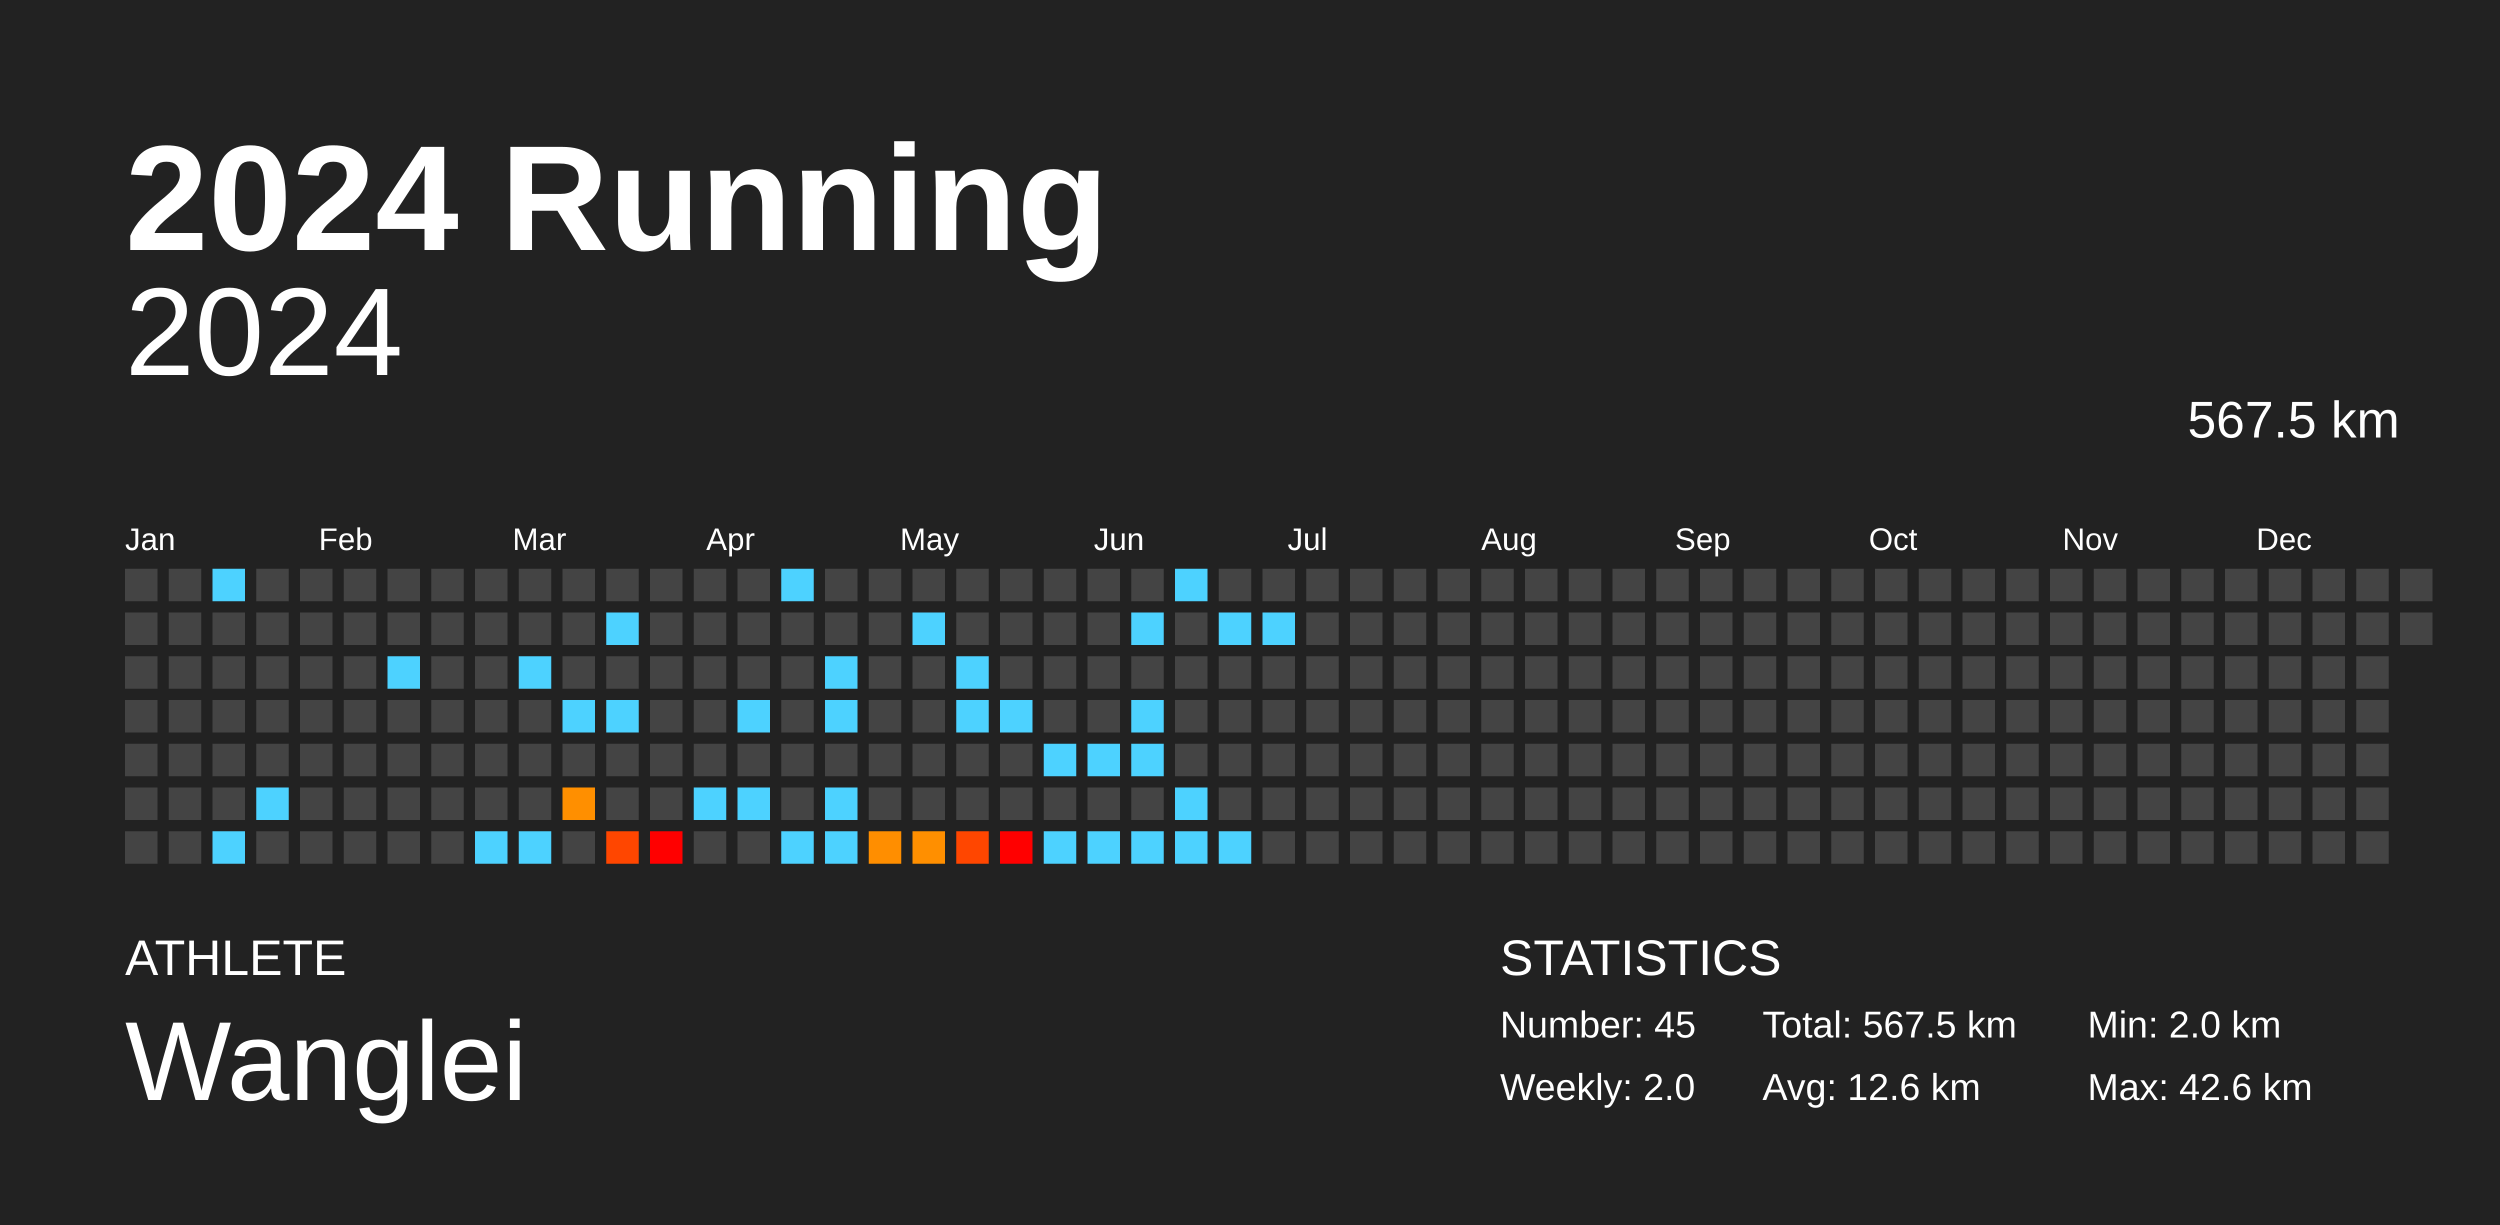
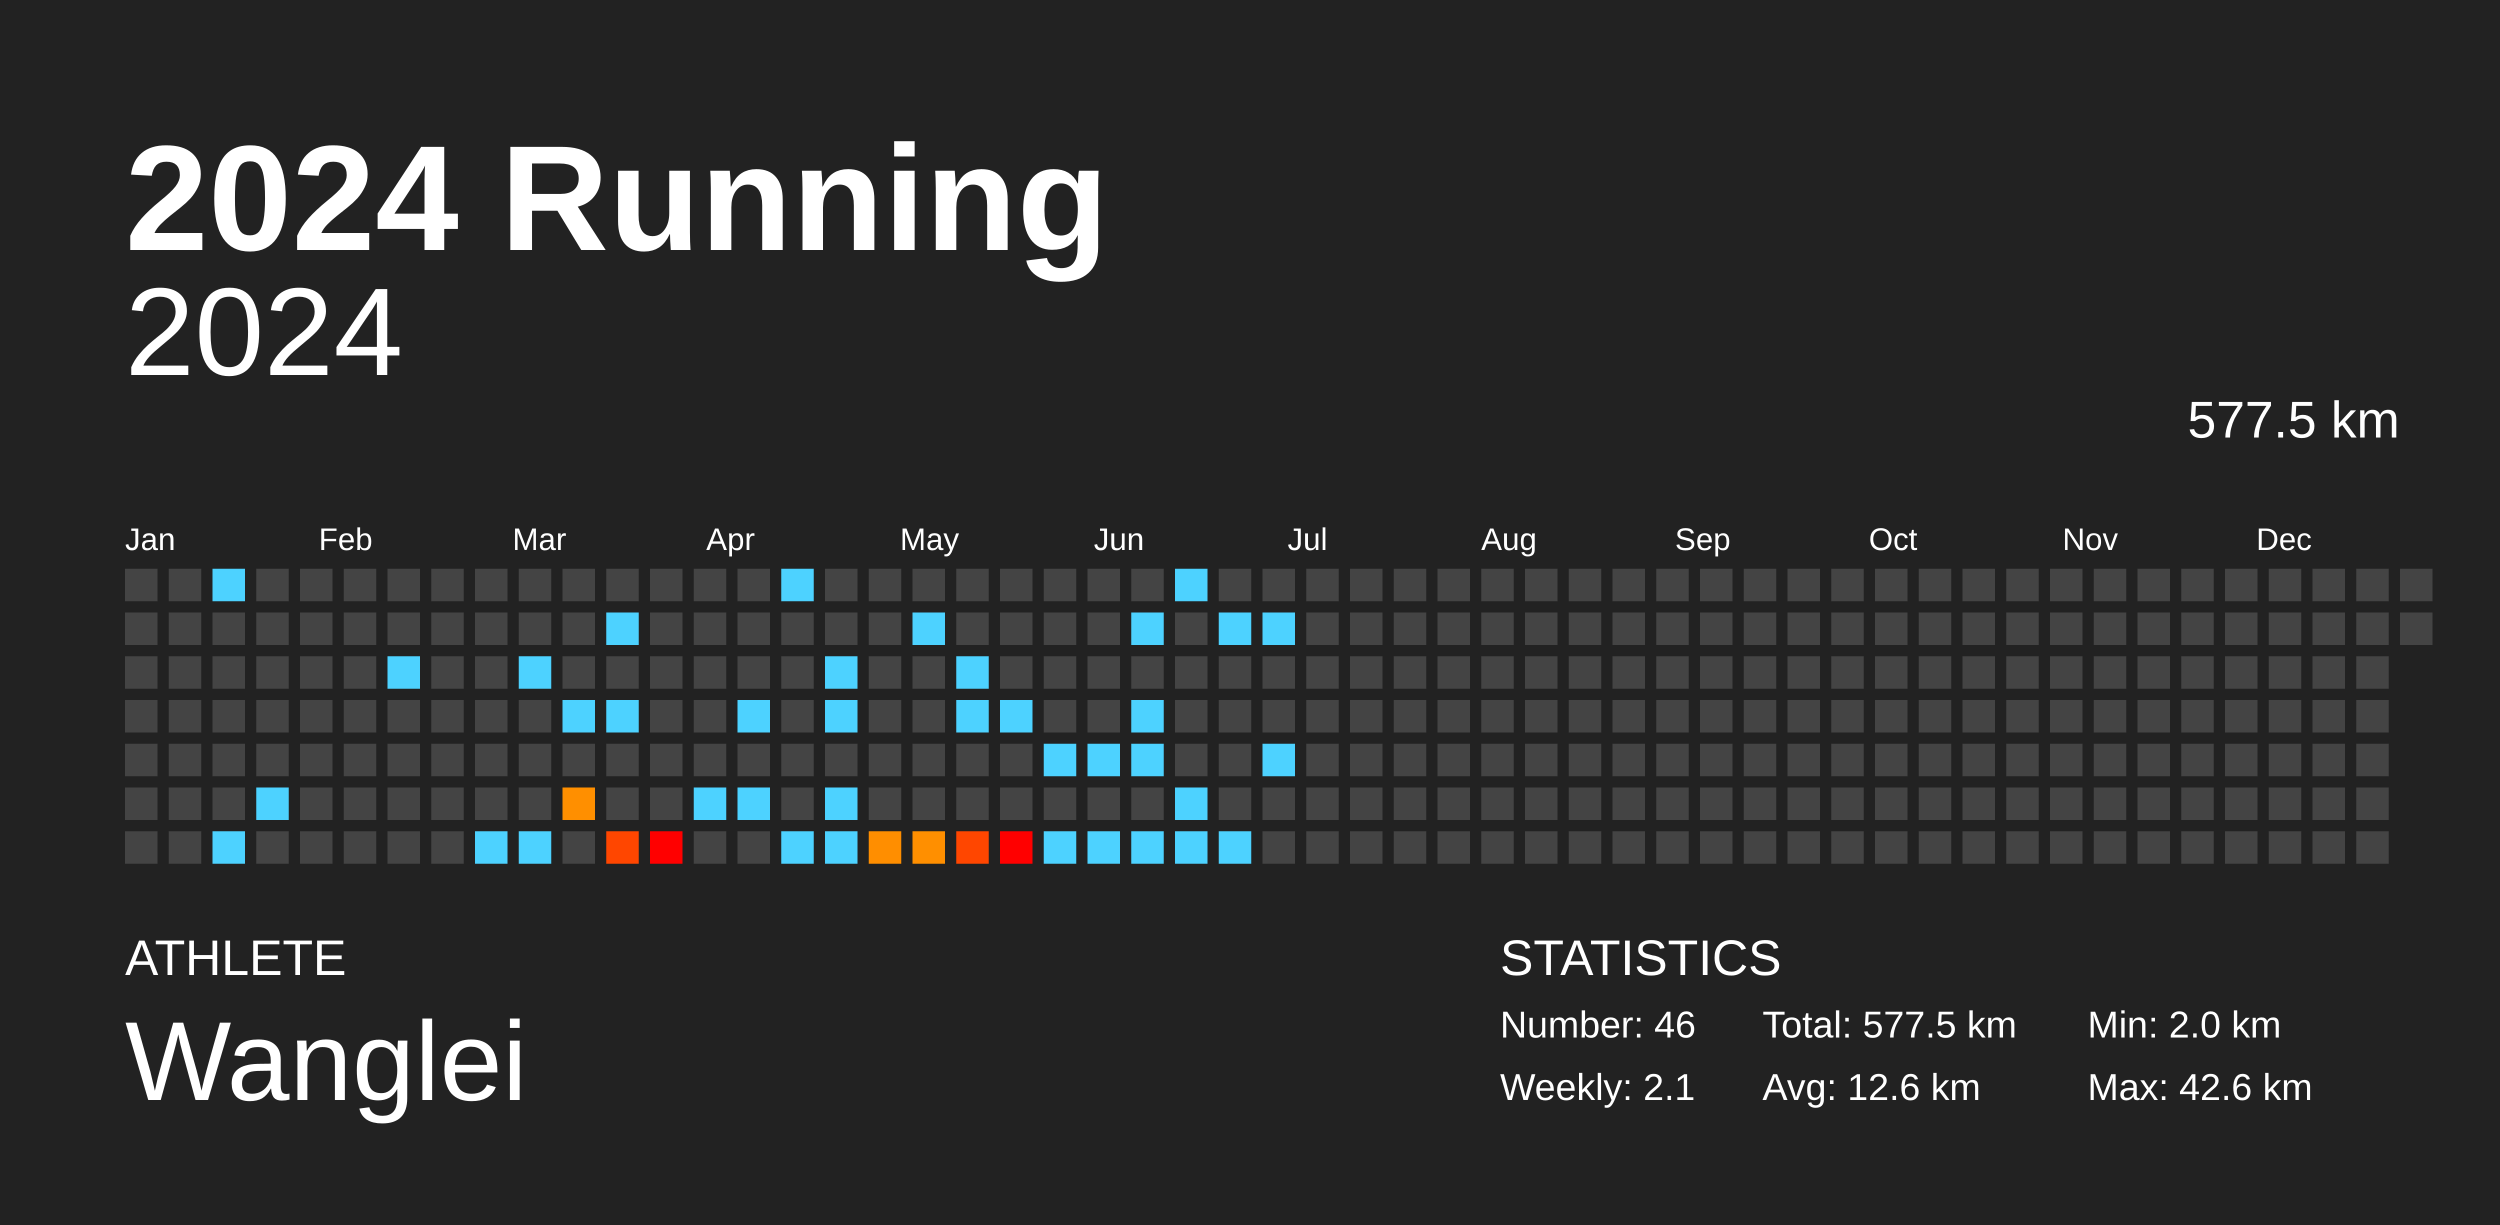
<svg xmlns="http://www.w3.org/2000/svg" baseProfile="full" height="98mm" version="1.1" viewBox="0,0,200,98" width="200mm">
  <defs />
  <rect fill="#222222" height="98" width="200" x="0" y="0" />
  <text fill="#FFFFFF" style="font-size:12px; font-family:Arial; font-weight:bold;" x="10" y="20">2024 Running</text>
  <text fill="#FFFFFF" style="font-size:4px; font-family:Arial" x="10" y="78">ATHLETE</text>
  <text fill="#FFFFFF" style="font-size:9px; font-family:Arial" x="10" y="88">Wanglei</text>
  <text fill="#FFFFFF" style="font-size:4px; font-family:Arial" x="120" y="78">STATISTICS</text>
-   <text fill="#FFFFFF" style="font-size:3px; font-family:Arial" x="120" y="83">Number: 45</text>
-   <text fill="#FFFFFF" style="font-size:3px; font-family:Arial" x="120" y="88">Weekly: 2.0</text>
-   <text fill="#FFFFFF" style="font-size:3px; font-family:Arial" x="141" y="83">Total: 567.5 km</text>
+   <text fill="#FFFFFF" style="font-size:3px; font-family:Arial" x="120" y="83">Number: 46</text>
+   <text fill="#FFFFFF" style="font-size:3px; font-family:Arial" x="120" y="88">Weekly: 2.1</text>
+   <text fill="#FFFFFF" style="font-size:3px; font-family:Arial" x="141" y="83">Total: 577.5 km</text>
  <text fill="#FFFFFF" style="font-size:3px; font-family:Arial" x="141" y="88">Avg: 12.6 km</text>
  <text fill="#FFFFFF" style="font-size:3px; font-family:Arial" x="167" y="83">Min: 2.0 km</text>
  <text fill="#FFFFFF" style="font-size:3px; font-family:Arial" x="167" y="88">Max: 42.6 km</text>
  <text alignment-baseline="hanging" fill="#FFFFFF" style="font-size:10.0px; font-family:Arial;" x="10" y="30">2024</text>
-   <text alignment-baseline="hanging" fill="#FFFFFF" style="font-size:4.125px; font-family:Arial;" x="175" y="35">567.5 km</text>
+   <text alignment-baseline="hanging" fill="#FFFFFF" style="font-size:4.125px; font-family:Arial;" x="175" y="35">577.5 km</text>
  <text fill="#FFFFFF" style="font-size:2.5px; font-family:Arial" x="10.0" y="44">Jan</text>
  <text fill="#FFFFFF" style="font-size:2.5px; font-family:Arial" x="25.5" y="44">Feb</text>
  <text fill="#FFFFFF" style="font-size:2.5px; font-family:Arial" x="41.0" y="44">Mar</text>
  <text fill="#FFFFFF" style="font-size:2.5px; font-family:Arial" x="56.5" y="44">Apr</text>
  <text fill="#FFFFFF" style="font-size:2.5px; font-family:Arial" x="72.0" y="44">May</text>
  <text fill="#FFFFFF" style="font-size:2.5px; font-family:Arial" x="87.5" y="44">Jun</text>
  <text fill="#FFFFFF" style="font-size:2.5px; font-family:Arial" x="103.0" y="44">Jul</text>
  <text fill="#FFFFFF" style="font-size:2.5px; font-family:Arial" x="118.5" y="44">Aug</text>
  <text fill="#FFFFFF" style="font-size:2.5px; font-family:Arial" x="134.0" y="44">Sep</text>
  <text fill="#FFFFFF" style="font-size:2.5px; font-family:Arial" x="149.5" y="44">Oct</text>
  <text fill="#FFFFFF" style="font-size:2.5px; font-family:Arial" x="165.0" y="44">Nov</text>
  <text fill="#FFFFFF" style="font-size:2.5px; font-family:Arial" x="180.5" y="44">Dec</text>
  <rect fill="#444444" height="2.6" width="2.6" x="10.0" y="45.5" />
  <rect fill="#444444" height="2.6" width="2.6" x="10.0" y="49.0" />
  <rect fill="#444444" height="2.6" width="2.6" x="10.0" y="52.5" />
  <rect fill="#444444" height="2.6" width="2.6" x="10.0" y="56.0" />
  <rect fill="#444444" height="2.6" width="2.6" x="10.0" y="59.5" />
  <rect fill="#444444" height="2.6" width="2.6" x="10.0" y="63.0" />
  <rect fill="#444444" height="2.6" width="2.6" x="10.0" y="66.5" />
  <rect fill="#444444" height="2.6" width="2.6" x="13.5" y="45.5" />
  <rect fill="#444444" height="2.6" width="2.6" x="13.5" y="49.0" />
  <rect fill="#444444" height="2.6" width="2.6" x="13.5" y="52.5" />
  <rect fill="#444444" height="2.6" width="2.6" x="13.5" y="56.0" />
  <rect fill="#444444" height="2.6" width="2.6" x="13.5" y="59.5" />
  <rect fill="#444444" height="2.6" width="2.6" x="13.5" y="63.0" />
  <rect fill="#444444" height="2.6" width="2.6" x="13.5" y="66.5" />
  <rect fill="#4dd2ff" height="2.6" width="2.6" x="17.0" y="45.5" />
  <rect fill="#444444" height="2.6" width="2.6" x="17.0" y="49.0" />
  <rect fill="#444444" height="2.6" width="2.6" x="17.0" y="52.5" />
  <rect fill="#444444" height="2.6" width="2.6" x="17.0" y="56.0" />
  <rect fill="#444444" height="2.6" width="2.6" x="17.0" y="59.5" />
  <rect fill="#444444" height="2.6" width="2.6" x="17.0" y="63.0" />
  <rect fill="#4dd2ff" height="2.6" width="2.6" x="17.0" y="66.5" />
  <rect fill="#444444" height="2.6" width="2.6" x="20.5" y="45.5" />
  <rect fill="#444444" height="2.6" width="2.6" x="20.5" y="49.0" />
  <rect fill="#444444" height="2.6" width="2.6" x="20.5" y="52.5" />
  <rect fill="#444444" height="2.6" width="2.6" x="20.5" y="56.0" />
  <rect fill="#444444" height="2.6" width="2.6" x="20.5" y="59.5" />
  <rect fill="#4dd2ff" height="2.6" width="2.6" x="20.5" y="63.0" />
  <rect fill="#444444" height="2.6" width="2.6" x="20.5" y="66.5" />
  <rect fill="#444444" height="2.6" width="2.6" x="24.0" y="45.5" />
  <rect fill="#444444" height="2.6" width="2.6" x="24.0" y="49.0" />
  <rect fill="#444444" height="2.6" width="2.6" x="24.0" y="52.5" />
  <rect fill="#444444" height="2.6" width="2.6" x="24.0" y="56.0" />
  <rect fill="#444444" height="2.6" width="2.6" x="24.0" y="59.5" />
  <rect fill="#444444" height="2.6" width="2.6" x="24.0" y="63.0" />
  <rect fill="#444444" height="2.6" width="2.6" x="24.0" y="66.5" />
  <rect fill="#444444" height="2.6" width="2.6" x="27.5" y="45.5" />
  <rect fill="#444444" height="2.6" width="2.6" x="27.5" y="49.0" />
  <rect fill="#444444" height="2.6" width="2.6" x="27.5" y="52.5" />
  <rect fill="#444444" height="2.6" width="2.6" x="27.5" y="56.0" />
  <rect fill="#444444" height="2.6" width="2.6" x="27.5" y="59.5" />
  <rect fill="#444444" height="2.6" width="2.6" x="27.5" y="63.0" />
  <rect fill="#444444" height="2.6" width="2.6" x="27.5" y="66.5" />
  <rect fill="#444444" height="2.6" width="2.6" x="31.0" y="45.5" />
  <rect fill="#444444" height="2.6" width="2.6" x="31.0" y="49.0" />
  <rect fill="#4dd2ff" height="2.6" width="2.6" x="31.0" y="52.5" />
  <rect fill="#444444" height="2.6" width="2.6" x="31.0" y="56.0" />
  <rect fill="#444444" height="2.6" width="2.6" x="31.0" y="59.5" />
  <rect fill="#444444" height="2.6" width="2.6" x="31.0" y="63.0" />
  <rect fill="#444444" height="2.6" width="2.6" x="31.0" y="66.5" />
  <rect fill="#444444" height="2.6" width="2.6" x="34.5" y="45.5" />
  <rect fill="#444444" height="2.6" width="2.6" x="34.5" y="49.0" />
  <rect fill="#444444" height="2.6" width="2.6" x="34.5" y="52.5" />
  <rect fill="#444444" height="2.6" width="2.6" x="34.5" y="56.0" />
  <rect fill="#444444" height="2.6" width="2.6" x="34.5" y="59.5" />
  <rect fill="#444444" height="2.6" width="2.6" x="34.5" y="63.0" />
  <rect fill="#444444" height="2.6" width="2.6" x="34.5" y="66.5" />
  <rect fill="#444444" height="2.6" width="2.6" x="38.0" y="45.5" />
  <rect fill="#444444" height="2.6" width="2.6" x="38.0" y="49.0" />
  <rect fill="#444444" height="2.6" width="2.6" x="38.0" y="52.5" />
  <rect fill="#444444" height="2.6" width="2.6" x="38.0" y="56.0" />
  <rect fill="#444444" height="2.6" width="2.6" x="38.0" y="59.5" />
  <rect fill="#444444" height="2.6" width="2.6" x="38.0" y="63.0" />
  <rect fill="#4dd2ff" height="2.6" width="2.6" x="38.0" y="66.5" />
  <rect fill="#444444" height="2.6" width="2.6" x="41.5" y="45.5" />
  <rect fill="#444444" height="2.6" width="2.6" x="41.5" y="49.0" />
  <rect fill="#4dd2ff" height="2.6" width="2.6" x="41.5" y="52.5" />
  <rect fill="#444444" height="2.6" width="2.6" x="41.5" y="56.0" />
  <rect fill="#444444" height="2.6" width="2.6" x="41.5" y="59.5" />
  <rect fill="#444444" height="2.6" width="2.6" x="41.5" y="63.0" />
  <rect fill="#4dd2ff" height="2.6" width="2.6" x="41.5" y="66.5" />
  <rect fill="#444444" height="2.6" width="2.6" x="45.0" y="45.5" />
  <rect fill="#444444" height="2.6" width="2.6" x="45.0" y="49.0" />
  <rect fill="#444444" height="2.6" width="2.6" x="45.0" y="52.5" />
  <rect fill="#4dd2ff" height="2.6" width="2.6" x="45.0" y="56.0" />
  <rect fill="#444444" height="2.6" width="2.6" x="45.0" y="59.5" />
  <rect fill="#ff8f00" height="2.6" width="2.6" x="45.0" y="63.0" />
  <rect fill="#444444" height="2.6" width="2.6" x="45.0" y="66.5" />
  <rect fill="#444444" height="2.6" width="2.6" x="48.5" y="45.5" />
  <rect fill="#4dd2ff" height="2.6" width="2.6" x="48.5" y="49.0" />
  <rect fill="#444444" height="2.6" width="2.6" x="48.5" y="52.5" />
  <rect fill="#4dd2ff" height="2.6" width="2.6" x="48.5" y="56.0" />
  <rect fill="#444444" height="2.6" width="2.6" x="48.5" y="59.5" />
  <rect fill="#444444" height="2.6" width="2.6" x="48.5" y="63.0" />
  <rect fill="#ff4600" height="2.6" width="2.6" x="48.5" y="66.5" />
  <rect fill="#444444" height="2.6" width="2.6" x="52.0" y="45.5" />
  <rect fill="#444444" height="2.6" width="2.6" x="52.0" y="49.0" />
  <rect fill="#444444" height="2.6" width="2.6" x="52.0" y="52.5" />
  <rect fill="#444444" height="2.6" width="2.6" x="52.0" y="56.0" />
  <rect fill="#444444" height="2.6" width="2.6" x="52.0" y="59.5" />
  <rect fill="#444444" height="2.6" width="2.6" x="52.0" y="63.0" />
  <rect fill="red" height="2.6" width="2.6" x="52.0" y="66.5" />
  <rect fill="#444444" height="2.6" width="2.6" x="55.5" y="45.5" />
  <rect fill="#444444" height="2.6" width="2.6" x="55.5" y="49.0" />
  <rect fill="#444444" height="2.6" width="2.6" x="55.5" y="52.5" />
  <rect fill="#444444" height="2.6" width="2.6" x="55.5" y="56.0" />
  <rect fill="#444444" height="2.6" width="2.6" x="55.5" y="59.5" />
  <rect fill="#4dd2ff" height="2.6" width="2.6" x="55.5" y="63.0" />
  <rect fill="#444444" height="2.6" width="2.6" x="55.5" y="66.5" />
  <rect fill="#444444" height="2.6" width="2.6" x="59.0" y="45.5" />
  <rect fill="#444444" height="2.6" width="2.6" x="59.0" y="49.0" />
  <rect fill="#444444" height="2.6" width="2.6" x="59.0" y="52.5" />
  <rect fill="#4dd2ff" height="2.6" width="2.6" x="59.0" y="56.0" />
  <rect fill="#444444" height="2.6" width="2.6" x="59.0" y="59.5" />
  <rect fill="#4dd2ff" height="2.6" width="2.6" x="59.0" y="63.0" />
  <rect fill="#444444" height="2.6" width="2.6" x="59.0" y="66.5" />
  <rect fill="#4dd2ff" height="2.6" width="2.6" x="62.5" y="45.5" />
  <rect fill="#444444" height="2.6" width="2.6" x="62.5" y="49.0" />
  <rect fill="#444444" height="2.6" width="2.6" x="62.5" y="52.5" />
  <rect fill="#444444" height="2.6" width="2.6" x="62.5" y="56.0" />
  <rect fill="#444444" height="2.6" width="2.6" x="62.5" y="59.5" />
  <rect fill="#444444" height="2.6" width="2.6" x="62.5" y="63.0" />
  <rect fill="#4dd2ff" height="2.6" width="2.6" x="62.5" y="66.5" />
  <rect fill="#444444" height="2.6" width="2.6" x="66.0" y="45.5" />
  <rect fill="#444444" height="2.6" width="2.6" x="66.0" y="49.0" />
  <rect fill="#4dd2ff" height="2.6" width="2.6" x="66.0" y="52.5" />
  <rect fill="#4dd2ff" height="2.6" width="2.6" x="66.0" y="56.0" />
  <rect fill="#444444" height="2.6" width="2.6" x="66.0" y="59.5" />
  <rect fill="#4dd2ff" height="2.6" width="2.6" x="66.0" y="63.0" />
  <rect fill="#4dd2ff" height="2.6" width="2.6" x="66.0" y="66.5" />
  <rect fill="#444444" height="2.6" width="2.6" x="69.5" y="45.5" />
  <rect fill="#444444" height="2.6" width="2.6" x="69.5" y="49.0" />
  <rect fill="#444444" height="2.6" width="2.6" x="69.5" y="52.5" />
  <rect fill="#444444" height="2.6" width="2.6" x="69.5" y="56.0" />
  <rect fill="#444444" height="2.6" width="2.6" x="69.5" y="59.5" />
  <rect fill="#444444" height="2.6" width="2.6" x="69.5" y="63.0" />
  <rect fill="#ff8e00" height="2.6" width="2.6" x="69.5" y="66.5" />
  <rect fill="#444444" height="2.6" width="2.6" x="73.0" y="45.5" />
  <rect fill="#4dd2ff" height="2.6" width="2.6" x="73.0" y="49.0" />
  <rect fill="#444444" height="2.6" width="2.6" x="73.0" y="52.5" />
  <rect fill="#444444" height="2.6" width="2.6" x="73.0" y="56.0" />
  <rect fill="#444444" height="2.6" width="2.6" x="73.0" y="59.5" />
  <rect fill="#444444" height="2.6" width="2.6" x="73.0" y="63.0" />
  <rect fill="#ff8f00" height="2.6" width="2.6" x="73.0" y="66.5" />
  <rect fill="#444444" height="2.6" width="2.6" x="76.5" y="45.5" />
  <rect fill="#444444" height="2.6" width="2.6" x="76.5" y="49.0" />
  <rect fill="#4dd2ff" height="2.6" width="2.6" x="76.5" y="52.5" />
  <rect fill="#4dd2ff" height="2.6" width="2.6" x="76.5" y="56.0" />
  <rect fill="#444444" height="2.6" width="2.6" x="76.5" y="59.5" />
  <rect fill="#444444" height="2.6" width="2.6" x="76.5" y="63.0" />
  <rect fill="#ff4600" height="2.6" width="2.6" x="76.5" y="66.5" />
  <rect fill="#444444" height="2.6" width="2.6" x="80.0" y="45.5" />
  <rect fill="#444444" height="2.6" width="2.6" x="80.0" y="49.0" />
  <rect fill="#444444" height="2.6" width="2.6" x="80.0" y="52.5" />
  <rect fill="#4dd2ff" height="2.6" width="2.6" x="80.0" y="56.0" />
  <rect fill="#444444" height="2.6" width="2.6" x="80.0" y="59.5" />
  <rect fill="#444444" height="2.6" width="2.6" x="80.0" y="63.0" />
  <rect fill="red" height="2.6" width="2.6" x="80.0" y="66.5" />
  <rect fill="#444444" height="2.6" width="2.6" x="83.5" y="45.5" />
  <rect fill="#444444" height="2.6" width="2.6" x="83.5" y="49.0" />
  <rect fill="#444444" height="2.6" width="2.6" x="83.5" y="52.5" />
  <rect fill="#444444" height="2.6" width="2.6" x="83.5" y="56.0" />
  <rect fill="#4dd2ff" height="2.6" width="2.6" x="83.5" y="59.5" />
  <rect fill="#444444" height="2.6" width="2.6" x="83.5" y="63.0" />
  <rect fill="#4dd2ff" height="2.6" width="2.6" x="83.5" y="66.5" />
  <rect fill="#444444" height="2.6" width="2.6" x="87.0" y="45.5" />
  <rect fill="#444444" height="2.6" width="2.6" x="87.0" y="49.0" />
  <rect fill="#444444" height="2.6" width="2.6" x="87.0" y="52.5" />
  <rect fill="#444444" height="2.6" width="2.6" x="87.0" y="56.0" />
  <rect fill="#4dd2ff" height="2.6" width="2.6" x="87.0" y="59.5" />
  <rect fill="#444444" height="2.6" width="2.6" x="87.0" y="63.0" />
  <rect fill="#4dd2ff" height="2.6" width="2.6" x="87.0" y="66.5" />
  <rect fill="#444444" height="2.6" width="2.6" x="90.5" y="45.5" />
  <rect fill="#4dd2ff" height="2.6" width="2.6" x="90.5" y="49.0" />
  <rect fill="#444444" height="2.6" width="2.6" x="90.5" y="52.5" />
  <rect fill="#4dd2ff" height="2.6" width="2.6" x="90.5" y="56.0" />
  <rect fill="#4dd2ff" height="2.6" width="2.6" x="90.5" y="59.5" />
  <rect fill="#444444" height="2.6" width="2.6" x="90.5" y="63.0" />
  <rect fill="#4dd2ff" height="2.6" width="2.6" x="90.5" y="66.5" />
  <rect fill="#4dd2ff" height="2.6" width="2.6" x="94.0" y="45.5" />
  <rect fill="#444444" height="2.6" width="2.6" x="94.0" y="49.0" />
  <rect fill="#444444" height="2.6" width="2.6" x="94.0" y="52.5" />
  <rect fill="#444444" height="2.6" width="2.6" x="94.0" y="56.0" />
  <rect fill="#444444" height="2.6" width="2.6" x="94.0" y="59.5" />
  <rect fill="#4dd2ff" height="2.6" width="2.6" x="94.0" y="63.0" />
  <rect fill="#4dd2ff" height="2.6" width="2.6" x="94.0" y="66.5" />
  <rect fill="#444444" height="2.6" width="2.6" x="97.5" y="45.5" />
  <rect fill="#4dd2ff" height="2.6" width="2.6" x="97.5" y="49.0" />
  <rect fill="#444444" height="2.6" width="2.6" x="97.5" y="52.5" />
  <rect fill="#444444" height="2.6" width="2.6" x="97.5" y="56.0" />
  <rect fill="#444444" height="2.6" width="2.6" x="97.5" y="59.5" />
  <rect fill="#444444" height="2.6" width="2.6" x="97.5" y="63.0" />
  <rect fill="#4dd2ff" height="2.6" width="2.6" x="97.5" y="66.5" />
  <rect fill="#444444" height="2.6" width="2.6" x="101.0" y="45.5" />
  <rect fill="#4dd2ff" height="2.6" width="2.6" x="101.0" y="49.0" />
  <rect fill="#444444" height="2.6" width="2.6" x="101.0" y="52.5" />
  <rect fill="#444444" height="2.6" width="2.6" x="101.0" y="56.0" />
-   <rect fill="#444444" height="2.6" width="2.6" x="101.0" y="59.5" />
+   <rect fill="#4dd2ff" height="2.6" width="2.6" x="101.0" y="59.5" />
  <rect fill="#444444" height="2.6" width="2.6" x="101.0" y="63.0" />
  <rect fill="#444444" height="2.6" width="2.6" x="101.0" y="66.5" />
  <rect fill="#444444" height="2.6" width="2.6" x="104.5" y="45.5" />
  <rect fill="#444444" height="2.6" width="2.6" x="104.5" y="49.0" />
  <rect fill="#444444" height="2.6" width="2.6" x="104.5" y="52.5" />
  <rect fill="#444444" height="2.6" width="2.6" x="104.5" y="56.0" />
  <rect fill="#444444" height="2.6" width="2.6" x="104.5" y="59.5" />
  <rect fill="#444444" height="2.6" width="2.6" x="104.5" y="63.0" />
  <rect fill="#444444" height="2.6" width="2.6" x="104.5" y="66.5" />
  <rect fill="#444444" height="2.6" width="2.6" x="108.0" y="45.5" />
  <rect fill="#444444" height="2.6" width="2.6" x="108.0" y="49.0" />
  <rect fill="#444444" height="2.6" width="2.6" x="108.0" y="52.5" />
  <rect fill="#444444" height="2.6" width="2.6" x="108.0" y="56.0" />
  <rect fill="#444444" height="2.6" width="2.6" x="108.0" y="59.5" />
  <rect fill="#444444" height="2.6" width="2.6" x="108.0" y="63.0" />
  <rect fill="#444444" height="2.6" width="2.6" x="108.0" y="66.5" />
  <rect fill="#444444" height="2.6" width="2.6" x="111.5" y="45.5" />
  <rect fill="#444444" height="2.6" width="2.6" x="111.5" y="49.0" />
  <rect fill="#444444" height="2.6" width="2.6" x="111.5" y="52.5" />
  <rect fill="#444444" height="2.6" width="2.6" x="111.5" y="56.0" />
  <rect fill="#444444" height="2.6" width="2.6" x="111.5" y="59.5" />
  <rect fill="#444444" height="2.6" width="2.6" x="111.5" y="63.0" />
  <rect fill="#444444" height="2.6" width="2.6" x="111.5" y="66.5" />
  <rect fill="#444444" height="2.6" width="2.6" x="115.0" y="45.5" />
  <rect fill="#444444" height="2.6" width="2.6" x="115.0" y="49.0" />
  <rect fill="#444444" height="2.6" width="2.6" x="115.0" y="52.5" />
  <rect fill="#444444" height="2.6" width="2.6" x="115.0" y="56.0" />
  <rect fill="#444444" height="2.6" width="2.6" x="115.0" y="59.5" />
  <rect fill="#444444" height="2.6" width="2.6" x="115.0" y="63.0" />
  <rect fill="#444444" height="2.6" width="2.6" x="115.0" y="66.5" />
  <rect fill="#444444" height="2.6" width="2.6" x="118.5" y="45.5" />
  <rect fill="#444444" height="2.6" width="2.6" x="118.5" y="49.0" />
  <rect fill="#444444" height="2.6" width="2.6" x="118.5" y="52.5" />
  <rect fill="#444444" height="2.6" width="2.6" x="118.5" y="56.0" />
  <rect fill="#444444" height="2.6" width="2.6" x="118.5" y="59.5" />
  <rect fill="#444444" height="2.6" width="2.6" x="118.5" y="63.0" />
  <rect fill="#444444" height="2.6" width="2.6" x="118.5" y="66.5" />
  <rect fill="#444444" height="2.6" width="2.6" x="122.0" y="45.5" />
  <rect fill="#444444" height="2.6" width="2.6" x="122.0" y="49.0" />
  <rect fill="#444444" height="2.6" width="2.6" x="122.0" y="52.5" />
  <rect fill="#444444" height="2.6" width="2.6" x="122.0" y="56.0" />
  <rect fill="#444444" height="2.6" width="2.6" x="122.0" y="59.5" />
  <rect fill="#444444" height="2.6" width="2.6" x="122.0" y="63.0" />
  <rect fill="#444444" height="2.6" width="2.6" x="122.0" y="66.5" />
  <rect fill="#444444" height="2.6" width="2.6" x="125.5" y="45.5" />
  <rect fill="#444444" height="2.6" width="2.6" x="125.5" y="49.0" />
  <rect fill="#444444" height="2.6" width="2.6" x="125.5" y="52.5" />
  <rect fill="#444444" height="2.6" width="2.6" x="125.5" y="56.0" />
  <rect fill="#444444" height="2.6" width="2.6" x="125.5" y="59.5" />
  <rect fill="#444444" height="2.6" width="2.6" x="125.5" y="63.0" />
  <rect fill="#444444" height="2.6" width="2.6" x="125.5" y="66.5" />
  <rect fill="#444444" height="2.6" width="2.6" x="129.0" y="45.5" />
  <rect fill="#444444" height="2.6" width="2.6" x="129.0" y="49.0" />
  <rect fill="#444444" height="2.6" width="2.6" x="129.0" y="52.5" />
  <rect fill="#444444" height="2.6" width="2.6" x="129.0" y="56.0" />
  <rect fill="#444444" height="2.6" width="2.6" x="129.0" y="59.5" />
  <rect fill="#444444" height="2.6" width="2.6" x="129.0" y="63.0" />
  <rect fill="#444444" height="2.6" width="2.6" x="129.0" y="66.5" />
  <rect fill="#444444" height="2.6" width="2.6" x="132.5" y="45.5" />
  <rect fill="#444444" height="2.6" width="2.6" x="132.5" y="49.0" />
  <rect fill="#444444" height="2.6" width="2.6" x="132.5" y="52.5" />
  <rect fill="#444444" height="2.6" width="2.6" x="132.5" y="56.0" />
  <rect fill="#444444" height="2.6" width="2.6" x="132.5" y="59.5" />
  <rect fill="#444444" height="2.6" width="2.6" x="132.5" y="63.0" />
  <rect fill="#444444" height="2.6" width="2.6" x="132.5" y="66.5" />
  <rect fill="#444444" height="2.6" width="2.6" x="136.0" y="45.5" />
  <rect fill="#444444" height="2.6" width="2.6" x="136.0" y="49.0" />
  <rect fill="#444444" height="2.6" width="2.6" x="136.0" y="52.5" />
  <rect fill="#444444" height="2.6" width="2.6" x="136.0" y="56.0" />
  <rect fill="#444444" height="2.6" width="2.6" x="136.0" y="59.5" />
  <rect fill="#444444" height="2.6" width="2.6" x="136.0" y="63.0" />
  <rect fill="#444444" height="2.6" width="2.6" x="136.0" y="66.5" />
  <rect fill="#444444" height="2.6" width="2.6" x="139.5" y="45.5" />
  <rect fill="#444444" height="2.6" width="2.6" x="139.5" y="49.0" />
  <rect fill="#444444" height="2.6" width="2.6" x="139.5" y="52.5" />
  <rect fill="#444444" height="2.6" width="2.6" x="139.5" y="56.0" />
  <rect fill="#444444" height="2.6" width="2.6" x="139.5" y="59.5" />
  <rect fill="#444444" height="2.6" width="2.6" x="139.5" y="63.0" />
  <rect fill="#444444" height="2.6" width="2.6" x="139.5" y="66.5" />
  <rect fill="#444444" height="2.6" width="2.6" x="143.0" y="45.5" />
  <rect fill="#444444" height="2.6" width="2.6" x="143.0" y="49.0" />
  <rect fill="#444444" height="2.6" width="2.6" x="143.0" y="52.5" />
  <rect fill="#444444" height="2.6" width="2.6" x="143.0" y="56.0" />
  <rect fill="#444444" height="2.6" width="2.6" x="143.0" y="59.5" />
  <rect fill="#444444" height="2.6" width="2.6" x="143.0" y="63.0" />
  <rect fill="#444444" height="2.6" width="2.6" x="143.0" y="66.5" />
  <rect fill="#444444" height="2.6" width="2.6" x="146.5" y="45.5" />
  <rect fill="#444444" height="2.6" width="2.6" x="146.5" y="49.0" />
  <rect fill="#444444" height="2.6" width="2.6" x="146.5" y="52.5" />
  <rect fill="#444444" height="2.6" width="2.6" x="146.5" y="56.0" />
  <rect fill="#444444" height="2.6" width="2.6" x="146.5" y="59.5" />
  <rect fill="#444444" height="2.6" width="2.6" x="146.5" y="63.0" />
  <rect fill="#444444" height="2.6" width="2.6" x="146.5" y="66.5" />
  <rect fill="#444444" height="2.6" width="2.6" x="150.0" y="45.5" />
  <rect fill="#444444" height="2.6" width="2.6" x="150.0" y="49.0" />
  <rect fill="#444444" height="2.6" width="2.6" x="150.0" y="52.5" />
  <rect fill="#444444" height="2.6" width="2.6" x="150.0" y="56.0" />
  <rect fill="#444444" height="2.6" width="2.6" x="150.0" y="59.5" />
  <rect fill="#444444" height="2.6" width="2.6" x="150.0" y="63.0" />
  <rect fill="#444444" height="2.6" width="2.6" x="150.0" y="66.5" />
  <rect fill="#444444" height="2.6" width="2.6" x="153.5" y="45.5" />
  <rect fill="#444444" height="2.6" width="2.6" x="153.5" y="49.0" />
  <rect fill="#444444" height="2.6" width="2.6" x="153.5" y="52.5" />
  <rect fill="#444444" height="2.6" width="2.6" x="153.5" y="56.0" />
  <rect fill="#444444" height="2.6" width="2.6" x="153.5" y="59.5" />
  <rect fill="#444444" height="2.6" width="2.6" x="153.5" y="63.0" />
  <rect fill="#444444" height="2.6" width="2.6" x="153.5" y="66.5" />
  <rect fill="#444444" height="2.6" width="2.6" x="157.0" y="45.5" />
  <rect fill="#444444" height="2.6" width="2.6" x="157.0" y="49.0" />
  <rect fill="#444444" height="2.6" width="2.6" x="157.0" y="52.5" />
  <rect fill="#444444" height="2.6" width="2.6" x="157.0" y="56.0" />
  <rect fill="#444444" height="2.6" width="2.6" x="157.0" y="59.5" />
  <rect fill="#444444" height="2.6" width="2.6" x="157.0" y="63.0" />
  <rect fill="#444444" height="2.6" width="2.6" x="157.0" y="66.5" />
  <rect fill="#444444" height="2.6" width="2.6" x="160.5" y="45.5" />
  <rect fill="#444444" height="2.6" width="2.6" x="160.5" y="49.0" />
  <rect fill="#444444" height="2.6" width="2.6" x="160.5" y="52.5" />
  <rect fill="#444444" height="2.6" width="2.6" x="160.5" y="56.0" />
  <rect fill="#444444" height="2.6" width="2.6" x="160.5" y="59.5" />
  <rect fill="#444444" height="2.6" width="2.6" x="160.5" y="63.0" />
  <rect fill="#444444" height="2.6" width="2.6" x="160.5" y="66.5" />
  <rect fill="#444444" height="2.6" width="2.6" x="164.0" y="45.5" />
  <rect fill="#444444" height="2.6" width="2.6" x="164.0" y="49.0" />
  <rect fill="#444444" height="2.6" width="2.6" x="164.0" y="52.5" />
  <rect fill="#444444" height="2.6" width="2.6" x="164.0" y="56.0" />
  <rect fill="#444444" height="2.6" width="2.6" x="164.0" y="59.5" />
  <rect fill="#444444" height="2.6" width="2.6" x="164.0" y="63.0" />
  <rect fill="#444444" height="2.6" width="2.6" x="164.0" y="66.5" />
  <rect fill="#444444" height="2.6" width="2.6" x="167.5" y="45.5" />
  <rect fill="#444444" height="2.6" width="2.6" x="167.5" y="49.0" />
  <rect fill="#444444" height="2.6" width="2.6" x="167.5" y="52.5" />
  <rect fill="#444444" height="2.6" width="2.6" x="167.5" y="56.0" />
  <rect fill="#444444" height="2.6" width="2.6" x="167.5" y="59.5" />
  <rect fill="#444444" height="2.6" width="2.6" x="167.5" y="63.0" />
  <rect fill="#444444" height="2.6" width="2.6" x="167.5" y="66.5" />
  <rect fill="#444444" height="2.6" width="2.6" x="171.0" y="45.5" />
  <rect fill="#444444" height="2.6" width="2.6" x="171.0" y="49.0" />
  <rect fill="#444444" height="2.6" width="2.6" x="171.0" y="52.5" />
  <rect fill="#444444" height="2.6" width="2.6" x="171.0" y="56.0" />
  <rect fill="#444444" height="2.6" width="2.6" x="171.0" y="59.5" />
  <rect fill="#444444" height="2.6" width="2.6" x="171.0" y="63.0" />
  <rect fill="#444444" height="2.6" width="2.6" x="171.0" y="66.5" />
  <rect fill="#444444" height="2.6" width="2.6" x="174.5" y="45.5" />
  <rect fill="#444444" height="2.6" width="2.6" x="174.5" y="49.0" />
  <rect fill="#444444" height="2.6" width="2.6" x="174.5" y="52.5" />
  <rect fill="#444444" height="2.6" width="2.6" x="174.5" y="56.0" />
  <rect fill="#444444" height="2.6" width="2.6" x="174.5" y="59.5" />
  <rect fill="#444444" height="2.6" width="2.6" x="174.5" y="63.0" />
  <rect fill="#444444" height="2.6" width="2.6" x="174.5" y="66.5" />
  <rect fill="#444444" height="2.6" width="2.6" x="178.0" y="45.5" />
  <rect fill="#444444" height="2.6" width="2.6" x="178.0" y="49.0" />
  <rect fill="#444444" height="2.6" width="2.6" x="178.0" y="52.5" />
  <rect fill="#444444" height="2.6" width="2.6" x="178.0" y="56.0" />
  <rect fill="#444444" height="2.6" width="2.6" x="178.0" y="59.5" />
  <rect fill="#444444" height="2.6" width="2.6" x="178.0" y="63.0" />
  <rect fill="#444444" height="2.6" width="2.6" x="178.0" y="66.5" />
  <rect fill="#444444" height="2.6" width="2.6" x="181.5" y="45.5" />
  <rect fill="#444444" height="2.6" width="2.6" x="181.5" y="49.0" />
  <rect fill="#444444" height="2.6" width="2.6" x="181.5" y="52.5" />
  <rect fill="#444444" height="2.6" width="2.6" x="181.5" y="56.0" />
  <rect fill="#444444" height="2.6" width="2.6" x="181.5" y="59.5" />
  <rect fill="#444444" height="2.6" width="2.6" x="181.5" y="63.0" />
  <rect fill="#444444" height="2.6" width="2.6" x="181.5" y="66.5" />
  <rect fill="#444444" height="2.6" width="2.6" x="185.0" y="45.5" />
  <rect fill="#444444" height="2.6" width="2.6" x="185.0" y="49.0" />
  <rect fill="#444444" height="2.6" width="2.6" x="185.0" y="52.5" />
  <rect fill="#444444" height="2.6" width="2.6" x="185.0" y="56.0" />
  <rect fill="#444444" height="2.6" width="2.6" x="185.0" y="59.5" />
  <rect fill="#444444" height="2.6" width="2.6" x="185.0" y="63.0" />
  <rect fill="#444444" height="2.6" width="2.6" x="185.0" y="66.5" />
  <rect fill="#444444" height="2.6" width="2.6" x="188.5" y="45.5" />
  <rect fill="#444444" height="2.6" width="2.6" x="188.5" y="49.0" />
  <rect fill="#444444" height="2.6" width="2.6" x="188.5" y="52.5" />
  <rect fill="#444444" height="2.6" width="2.6" x="188.5" y="56.0" />
  <rect fill="#444444" height="2.6" width="2.6" x="188.5" y="59.5" />
  <rect fill="#444444" height="2.6" width="2.6" x="188.5" y="63.0" />
  <rect fill="#444444" height="2.6" width="2.6" x="188.5" y="66.5" />
  <rect fill="#444444" height="2.6" width="2.6" x="192.0" y="45.5" />
  <rect fill="#444444" height="2.6" width="2.6" x="192.0" y="49.0" />
</svg>
